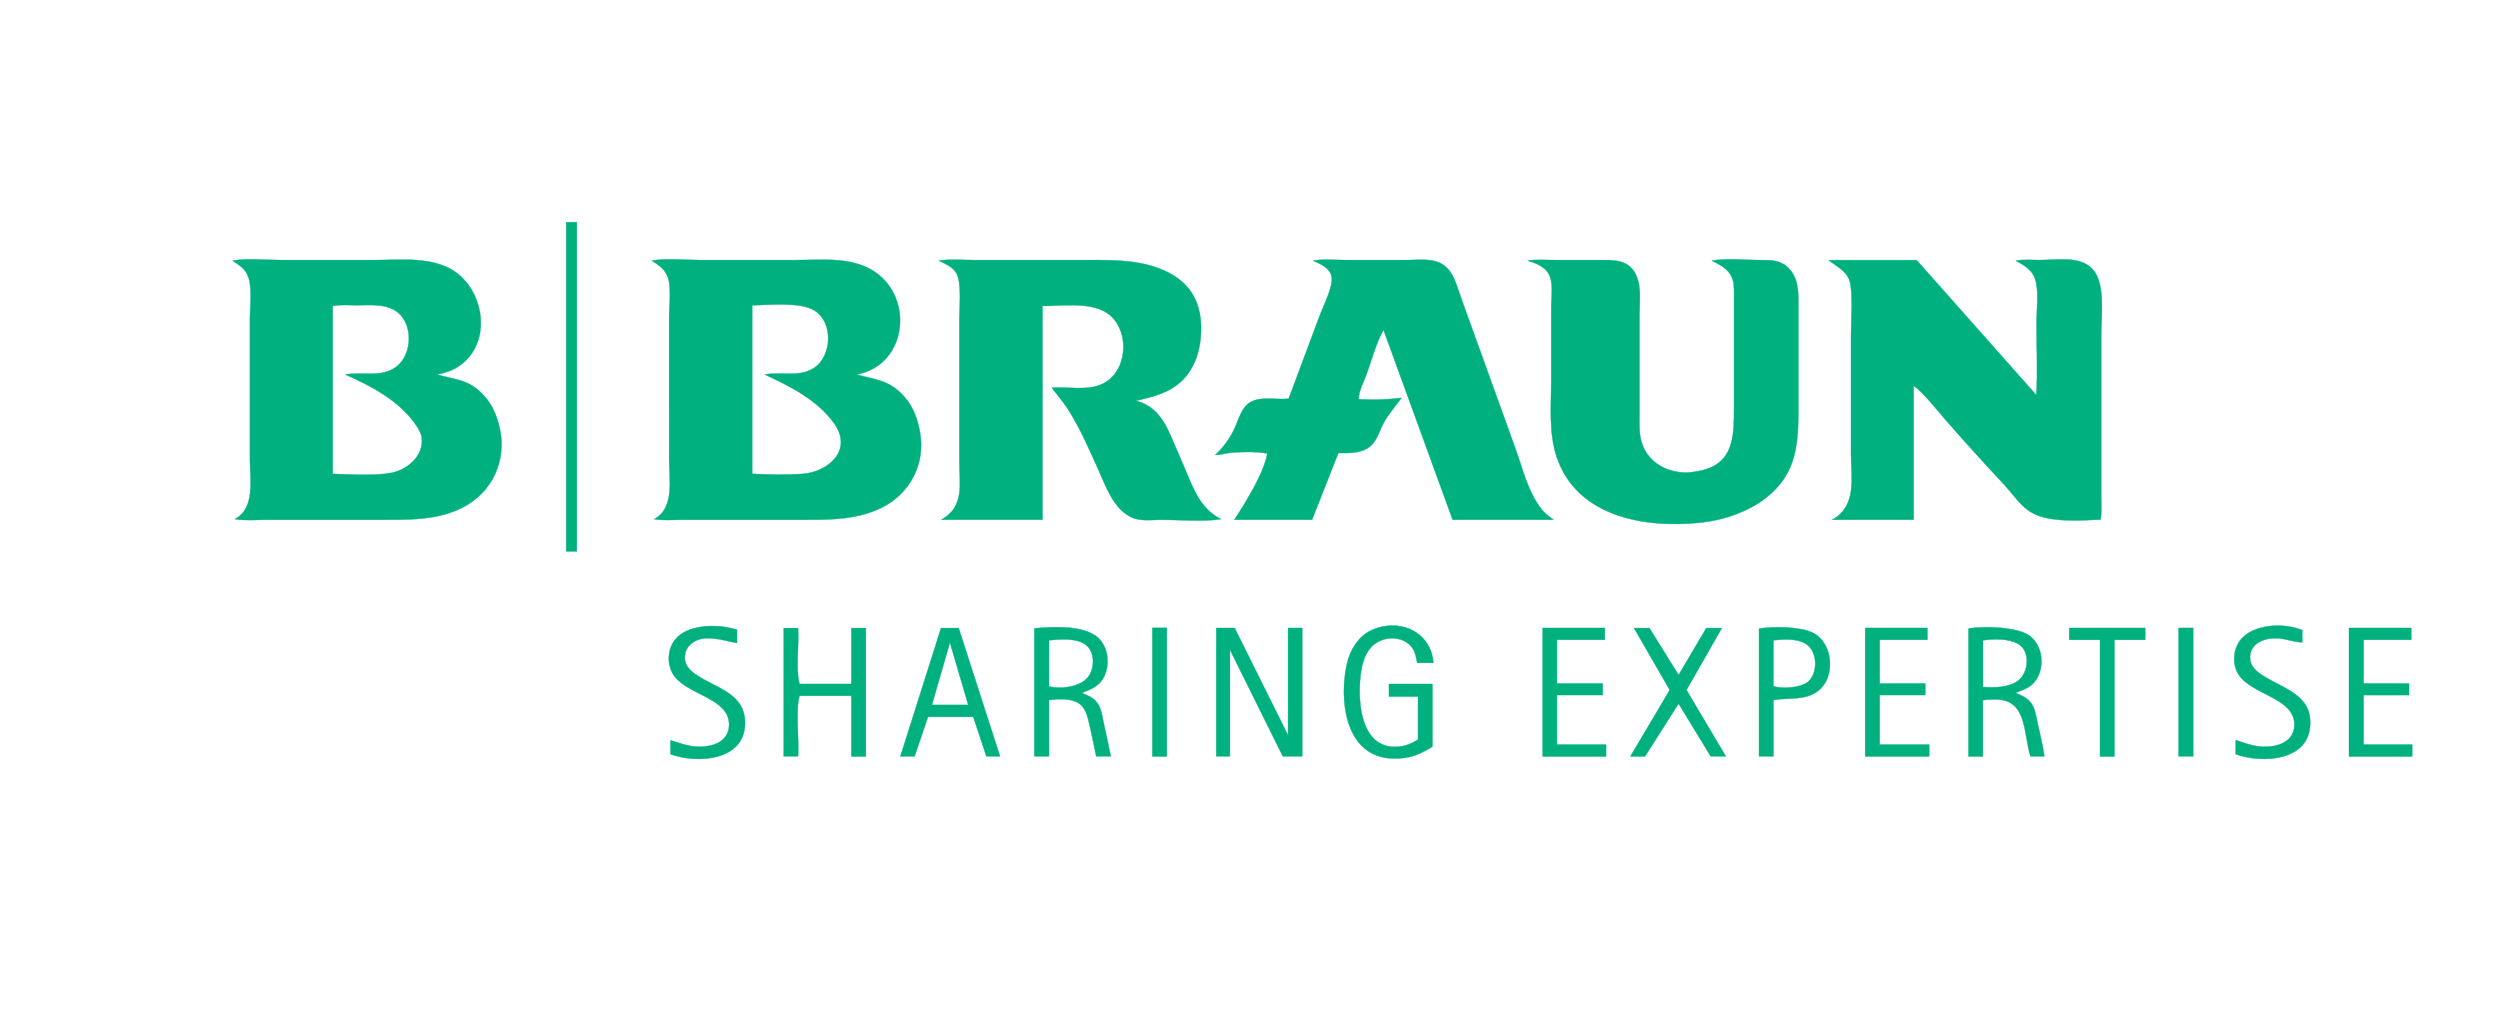
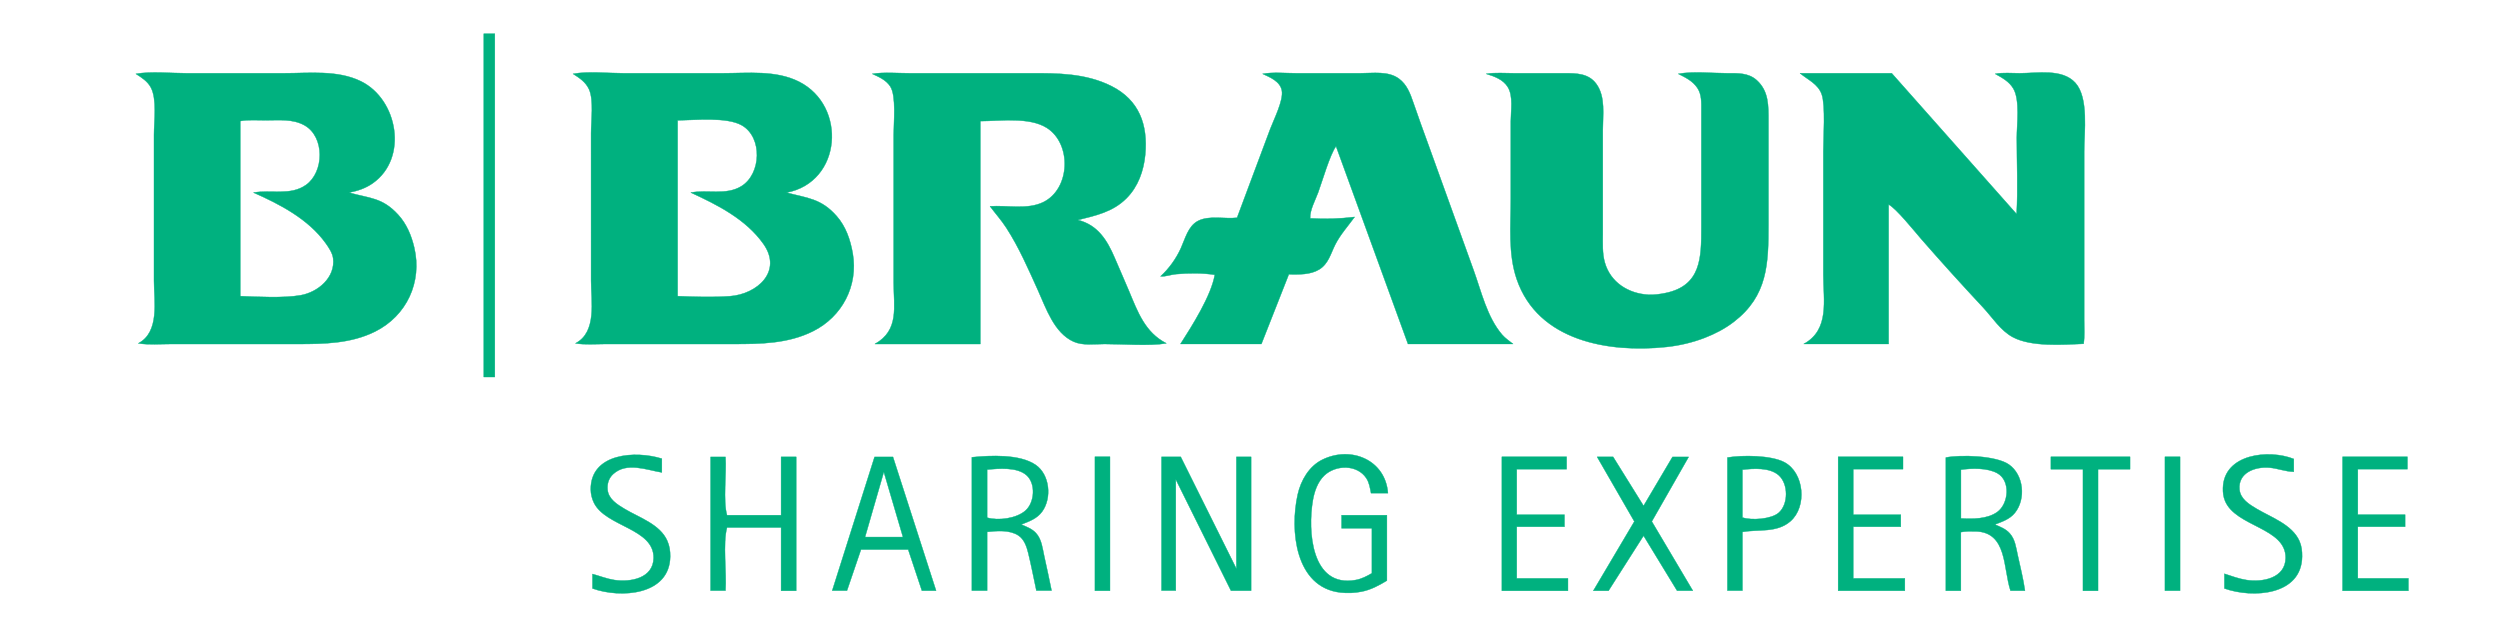
- <svg xmlns="http://www.w3.org/2000/svg" viewBox="0 0 1712 701" width="1712" height="701">
+ <svg xmlns="http://www.w3.org/2000/svg" viewBox="70 130 1642 412" width="1642" height="412">
  <path d="M395 152.16C395 227.32 395 302.47 395 377.62C392.58 377.62 390.16 377.62 387.75 377.62C387.75 302.47 387.75 227.32 387.75 152.16C390.16 152.16 392.58 152.16 395 152.16ZM299.25 256.5C312.77 260.33 321.09 259.64 331.5 271.01C337.05 277.08 340.18 284.59 342.05 292.48C347.45 315.24 337.1 337.47 316.3 347.8C300.42 355.69 282.82 355.94 265.5 355.94C250.83 355.94 236.17 355.94 221.5 355.94C208.5 355.94 195.5 355.94 182.5 355.94C175.4 355.94 167.82 356.65 160.84 355.5C175.03 348.07 171.15 327.66 171.15 314.5C171.15 282.5 171.15 250.5 171.15 218.5C171.15 209.71 173.2 195.12 169.07 187.43C166.84 183.29 163.04 180.97 159.23 178.5C169.38 176.73 182.04 178.11 192.5 178.11C213.83 178.11 235.17 178.11 256.5 178.11C273.1 178.11 291.73 175.86 307.11 183.42C331.28 195.3 338.28 233.85 314.84 250.35C310.13 253.68 304.84 255.41 299.25 256.5ZM586.55 256.5C600.36 260.15 609.37 260.37 619.54 271.95C625.59 278.82 628.56 287.64 630.09 296.5C633.75 317.74 623.13 337.98 604.04 347.52C587.55 355.77 569.51 355.94 551.5 355.94C535.83 355.94 520.17 355.94 504.5 355.94C492.17 355.94 479.83 355.94 467.5 355.94C461.09 355.94 454.25 356.58 447.96 355.5C462.2 348.15 458.22 327.62 458.23 314.5C458.25 282.17 458.27 249.83 458.22 217.5C458.21 209.57 460.09 195.73 456.88 188.66C454.71 183.9 450.6 181.18 446.36 178.5C456.38 176.67 469.15 178.11 479.5 178.11C501.17 178.11 522.83 178.11 544.5 178.11C561.08 178.11 579.51 175.95 594.8 183.66C626.44 199.62 622.98 249.69 586.55 256.5ZM777.92 274.5C790.96 277.68 797.19 287.76 802.14 299.36C805.23 306.6 808.42 313.78 811.47 321.04C817.26 334.8 821.99 348.3 836.07 355.5C824.95 357.39 807.35 355.94 795.5 355.94C788.94 355.94 781.25 357.14 775.12 354.39C762.35 348.65 757.06 332.42 751.77 320.74C745.43 306.74 739.32 292.55 730.94 279.61C727.71 274.62 723.77 270.25 720.24 265.5C731.47 264.69 744.81 267.89 755.26 262.76C773.05 254.04 774.07 224.41 757.52 213.97C746.08 206.75 727.04 209.47 713.89 209.55C713.89 258.34 713.89 307.13 713.89 355.93C690.81 355.93 667.73 355.93 644.65 355.93C660.78 346.81 656.96 331.63 656.96 315.5C656.96 283.17 656.96 250.83 656.96 218.5C656.96 210.73 658.78 192.9 654.72 186.75C651.9 182.47 647.34 180.57 642.88 178.5C650.82 177.27 659.45 178.11 667.5 178.11C682.5 178.11 697.5 178.11 712.5 178.11C723.83 178.11 735.17 178.16 746.5 178.11C764.76 178.04 783.25 178.14 799.96 186.54C818.25 195.72 824 211.96 822.2 231.5C821.22 242.1 817.53 252.63 809.82 260.3C800.83 269.25 789.71 271.57 777.92 274.5ZM1063.77 355.92C1040.77 355.92 1017.77 355.92 994.77 355.92C979.01 312.64 963.26 269.35 947.5 226.06C943.48 231.58 938.49 248.98 935.79 256.33C933.84 261.64 930.29 267.85 930.5 273.4C940.43 273.98 949.87 273.71 959.72 272.5C955.4 278.48 950.4 283.95 947.03 290.57C944 296.53 942.57 303.26 936.44 307C930.63 310.54 923.05 310.27 916.5 310.2C910.5 325.44 904.5 340.68 898.5 355.92C880.78 355.92 863.06 355.92 845.34 355.92C852.89 344.14 865.57 324.15 867.86 310.5C859.77 309.22 850.67 309.31 842.5 310.04C839.07 310.34 835.49 311.8 832.24 311.5C837.84 306.38 842.41 299.99 845.57 293.1C848.36 287 850.28 278.61 856.71 275.18C864.1 271.23 874.51 273.99 882.5 273.01C889.82 253.62 896.94 234.14 904.28 214.75C906.65 208.47 913.06 195.94 911.93 189.54C910.85 183.45 904.17 180.76 899.26 178.5C906.37 177.25 914.26 178.11 921.5 178.11C935.5 178.11 949.5 178.11 963.5 178.11C971.68 178.11 981.78 176.49 988.81 181.67C994.02 185.51 996.25 191.43 998.24 197.3C1001.41 206.68 1004.88 215.97 1008.23 225.29C1018.1 252.73 1027.97 280.16 1037.9 307.57C1042.98 321.59 1046.7 338.31 1056.63 349.85C1058.7 352.26 1061.4 353.96 1063.77 355.92ZM1172.27 178.5C1182.47 176.68 1194.11 178.11 1204.5 178.11C1211.4 178.11 1218.35 177.76 1223.82 182.68C1231.83 189.9 1231.52 199.63 1231.52 209.5C1231.52 220.5 1231.52 231.5 1231.52 242.5C1231.52 254.17 1231.52 265.83 1231.52 277.5C1231.52 303.17 1231.06 324.26 1208.82 341.36C1202.91 345.9 1196.42 349.27 1189.49 351.94C1181.58 354.98 1172.94 356.99 1164.5 357.89C1126.85 361.9 1080.15 354.17 1066.18 313.36C1060.42 296.51 1062.3 278.04 1062.3 260.5C1062.3 243.5 1062.3 226.5 1062.3 209.5C1062.3 202.73 1064.03 193.22 1060.34 187.2C1057.26 182.17 1051.45 180.14 1046.12 178.5C1052.08 177.53 1058.46 178.11 1064.5 178.11C1075.5 178.11 1086.5 178.11 1097.5 178.11C1105.34 178.11 1113.35 178.13 1118.44 185.08C1124.66 193.56 1122.71 205.67 1122.71 215.5C1122.71 238.17 1122.71 260.83 1122.71 283.5C1122.71 289.75 1122.31 296.37 1124.05 302.45C1127.75 315.44 1139.48 322.85 1152.63 323.56C1156.35 323.76 1160.24 323.21 1163.88 322.47C1187.35 317.67 1187.46 299.17 1187.46 279.5C1187.46 268.83 1187.46 258.17 1187.46 247.5C1187.46 240.17 1187.46 232.83 1187.46 225.5C1187.46 217.83 1187.46 210.17 1187.46 202.5C1187.46 197.47 1187.76 192.05 1184.8 187.7C1181.7 183.12 1177.04 180.9 1172.27 178.5ZM1312.5 178.12C1339.83 208.94 1367.17 239.76 1394.5 270.57C1395.45 253.99 1394.63 237.12 1394.63 220.5C1394.63 211.74 1396.82 195.7 1392.36 188.17C1389.56 183.44 1385.03 181.11 1380.42 178.5C1385.58 177.54 1391.24 178.11 1396.5 178.11C1407.93 178.11 1424.49 174.9 1433.08 184.4C1442 194.26 1438.88 216.76 1438.88 229.5C1438.88 257.5 1438.88 285.5 1438.88 313.5C1438.88 322.5 1438.88 331.5 1438.88 340.5C1438.88 345.55 1439.31 350.84 1438.5 355.8C1424.94 356.42 1404.18 357.94 1392.05 351.45C1383.91 347.1 1378.72 338.61 1372.53 331.98C1358.71 317.17 1345 302.07 1331.7 286.79C1327.36 281.79 1315.34 266.79 1310.45 264.32C1310.45 294.85 1310.45 325.38 1310.45 355.92C1291.87 355.92 1273.29 355.92 1254.7 355.92C1271.85 346.52 1267.57 327.28 1267.57 310.5C1267.57 283.5 1267.57 256.5 1267.57 229.5C1267.57 220.7 1269.09 199.29 1266.51 191.97C1264.08 185.09 1257.33 182.38 1252.28 178.12C1272.35 178.12 1292.43 178.12 1312.5 178.12ZM236.5 256.5C247.92 254.41 260.71 258.73 270.97 251.48C282.96 243.02 283.37 219.94 270.13 212.39C262.31 207.93 253.15 209.01 244.5 209.01C238.99 209.01 233.19 208.52 227.82 209.5C227.82 247.83 227.82 286.17 227.82 324.5C239.39 324.97 256.32 325.88 267.48 323.92C278.85 321.92 290.45 312.23 288.79 299.55C288.34 296.1 285.84 292.43 283.86 289.66C272.51 273.9 253.86 264.16 236.5 256.5ZM515.07 209.06C515.07 247.54 515.07 286.02 515.07 324.5C526.28 324.96 538.1 325.35 549.3 324.56C567.35 323.29 584.19 308.21 571.38 290.15C559.92 273.99 541.26 264.56 523.74 256.5C534.64 254.33 546.69 258.5 556.84 252.37C570 244.43 571.04 220.19 557.21 212.3C547.35 206.68 526.55 208.9 515.07 209.06ZM504.69 431.23C504.69 434.25 504.69 437.28 504.69 440.3C494.58 438.65 481.7 433.29 472.81 441.31C469.84 443.99 468.72 447.55 469.04 451.5C469.56 457.76 475.39 461.33 480.26 464.25C489.75 469.94 503.54 474.32 508.29 485.25C509.75 488.59 510.23 491.86 510.19 495.5C509.89 521.09 477.51 523.12 459.15 516.5C459.15 513.33 459.15 510.17 459.15 507C463.91 508.3 468.59 510.19 473.51 510.94C484.09 512.54 499.08 509.87 499.29 496.5C499.6 476.99 467.96 476.02 460.15 460.34C458.79 457.61 458.04 454.54 458.01 451.5C457.82 427.45 487.63 425.9 504.69 431.23ZM981.6 453.91C977.9 453.91 974.2 453.91 970.5 453.91C969.82 450.52 969.37 447.08 967.42 444.1C961.39 434.93 947.26 435.19 939.8 442.32C935.44 446.5 933.28 452.79 932.28 458.61C928.86 478.45 931.08 516.32 960.47 510.94C964.31 510.24 967.75 508.45 971.06 506.5C971.06 496.66 971.06 486.82 971.06 476.98C964.42 476.98 957.79 476.98 951.16 476.98C951.16 474.12 951.16 471.25 951.16 468.39C961.07 468.39 970.99 468.39 980.91 468.39C980.91 482.71 980.91 497.03 980.91 511.35C975.63 514.54 970.38 517.4 964.22 518.59C959.67 519.48 955.1 519.68 950.5 519.17C920.62 515.85 917.06 478.12 922.35 454.73C924.43 445.53 929.76 436.24 938.48 431.94C957.38 422.62 979.98 432.1 981.6 453.91ZM1576.56 431.43C1576.56 434.23 1576.56 437.04 1576.56 439.84C1571.25 439.81 1565.94 437.6 1560.5 437.15C1551.29 436.39 1539.86 440.36 1540.9 451.5C1541.48 457.76 1547.37 461.34 1552.27 464.23C1561.8 469.87 1575.38 474.48 1580.24 485.3C1581.71 488.59 1582.06 491.93 1582.02 495.5C1581.74 521.21 1549.46 523.08 1531 516.5C1531 513.28 1531 510.06 1531 506.84C1535.74 508.4 1540.55 510.18 1545.52 510.95C1556.07 512.6 1571.02 509.75 1571.21 496.5C1571.48 476.56 1538.64 476.1 1531.45 459.08C1530.28 456.31 1529.96 453.5 1530.04 450.5C1530.64 428.06 1560.16 424.93 1576.56 431.43ZM546.5 430.12C547.25 440.88 544.8 459.02 547.5 468.37C559.34 468.37 571.19 468.37 583.03 468.37C583.03 455.61 583.03 442.84 583.03 430.08C586.33 430.08 589.64 430.08 592.94 430.08C592.94 459.39 592.94 488.7 592.94 518.02C589.64 518.02 586.33 518.02 583.03 518.02C583.03 504.18 583.03 490.34 583.03 476.5C571.19 476.5 559.34 476.5 547.5 476.5C544.65 486.8 547.32 506.17 546.5 517.92C543.24 517.92 539.98 517.92 536.72 517.92C536.72 488.65 536.72 459.38 536.72 430.12C539.98 430.12 543.24 430.12 546.5 430.12ZM656.5 430.1C665.94 459.38 675.38 488.67 684.82 517.95C681.71 517.95 678.61 517.95 675.5 517.95C672.5 508.95 669.5 499.94 666.5 490.93C656.17 490.93 645.83 490.93 635.5 490.93C632.44 499.92 629.37 508.91 626.31 517.9C623.08 517.9 619.84 517.9 616.61 517.9C625.88 488.63 635.15 459.36 644.42 430.1C648.44 430.1 652.47 430.1 656.5 430.1ZM708.32 430.33C720.43 429.09 739.78 428.15 750.22 435.33C759.51 441.72 760.95 457.08 754.5 465.99C751.07 470.72 745.94 472.46 740.74 474.5C744.19 475.97 747.81 477.27 750.42 480.11C754.24 484.25 754.72 490.27 755.89 495.5C757.55 502.94 759.14 510.41 760.66 517.89C757.34 517.89 754.02 517.89 750.7 517.89C748.94 509.68 747.35 501.42 745.36 493.26C744.31 489 742.7 484.18 738.82 481.66C733.09 477.94 724.79 478.64 718.35 479.35C718.35 492.21 718.35 505.06 718.35 517.92C715 517.92 711.66 517.92 708.32 517.92C708.32 488.72 708.32 459.52 708.32 430.33ZM789.15 429.97C792.45 429.97 795.74 429.97 799.03 429.97C799.03 459.31 799.03 488.66 799.03 518.01C795.74 518.01 792.45 518.01 789.15 518.01C789.15 488.66 789.15 459.31 789.15 429.97ZM845.5 430.06C857.69 454.55 869.87 479.04 882.06 503.53C882.06 479.04 882.06 454.55 882.06 430.06C885.29 430.06 888.51 430.06 891.73 430.06C891.73 459.36 891.73 488.65 891.73 517.95C887.32 517.95 882.91 517.95 878.5 517.95C866.42 493.59 854.34 469.24 842.25 444.88C842.25 469.22 842.25 493.56 842.25 517.89C839.14 517.89 836.02 517.89 832.9 517.89C832.9 488.62 832.9 459.34 832.9 430.06C837.1 430.06 841.3 430.06 845.5 430.06ZM1056.43 430.03C1070.61 430.03 1084.79 430.03 1098.97 430.03C1098.97 432.74 1098.97 435.44 1098.97 438.15C1088.05 438.15 1077.13 438.15 1066.2 438.15C1066.2 448.11 1066.2 458.08 1066.2 468.05C1076.65 468.05 1087.1 468.05 1097.55 468.05C1097.55 470.68 1097.55 473.32 1097.55 475.96C1087.1 475.96 1076.65 475.96 1066.2 475.96C1066.2 487.26 1066.2 498.57 1066.2 509.88C1077.41 509.88 1088.62 509.88 1099.83 509.88C1099.83 512.59 1099.83 515.3 1099.83 518.02C1085.36 518.02 1070.9 518.02 1056.43 518.02C1056.43 488.69 1056.43 459.36 1056.43 430.03ZM1129.5 430.08C1136.17 440.8 1142.83 451.51 1149.5 462.23C1155.83 451.52 1162.17 440.81 1168.5 430.11C1172.04 430.11 1175.57 430.11 1179.11 430.11C1171.04 444.24 1162.97 458.37 1154.9 472.5C1163.88 487.65 1172.87 502.8 1181.85 517.95C1178.4 517.95 1174.95 517.95 1171.5 517.95C1164.17 505.92 1156.83 493.89 1149.5 481.86C1141.83 493.9 1134.17 505.94 1126.5 517.98C1123.17 517.98 1119.83 517.98 1116.5 517.98C1125.48 502.82 1134.46 487.66 1143.44 472.5C1135.28 458.36 1127.13 444.22 1118.98 430.08C1122.49 430.08 1125.99 430.08 1129.5 430.08ZM1214.43 479.37C1214.43 492.21 1214.43 505.05 1214.43 517.9C1211.15 517.9 1207.86 517.9 1204.57 517.9C1204.57 488.76 1204.57 459.63 1204.57 430.5C1214.24 428.86 1233.09 428.94 1241.93 433.57C1255.07 440.45 1257.06 462.8 1245.9 472.43C1236.95 480.16 1225 477.5 1214.43 479.37ZM1277.31 430.03C1291.5 430.03 1305.7 430.03 1319.89 430.03C1319.89 432.74 1319.89 435.44 1319.89 438.14C1309 438.14 1298.11 438.14 1287.22 438.14C1287.22 448.11 1287.22 458.08 1287.22 468.05C1297.62 468.05 1308.03 468.05 1318.44 468.05C1318.44 470.68 1318.44 473.32 1318.44 475.96C1308.03 475.96 1297.62 475.96 1287.21 475.96C1287.21 487.27 1287.21 498.59 1287.21 509.9C1298.51 509.9 1309.8 509.9 1321.1 509.9C1321.1 512.6 1321.1 515.31 1321.1 518.01C1306.5 518.01 1291.9 518.01 1277.31 518.01C1277.31 488.68 1277.31 459.36 1277.31 430.03ZM1380.21 474.5C1383.86 476.08 1387.36 477.32 1390.07 480.4C1393.51 484.29 1394.13 489.57 1395.19 494.45C1396.88 502.24 1398.88 510.06 1400 517.95C1396.83 517.95 1393.67 517.95 1390.5 517.95C1385.58 503.16 1388.48 479.45 1367.5 479.01C1364.25 478.95 1361.05 478.9 1357.89 479.5C1357.89 492.34 1357.89 505.17 1357.89 518.01C1354.6 518.01 1351.32 518.01 1348.03 518.01C1348.03 488.84 1348.03 459.67 1348.03 430.5C1357.7 428.57 1380.98 429.23 1389.39 435.04C1399.18 441.81 1400.75 457.71 1393.37 466.86C1389.99 471.05 1385.03 472.63 1380.21 474.5ZM1469.02 430.03C1469.02 432.74 1469.02 435.45 1469.02 438.16C1462.01 438.16 1455 438.16 1447.99 438.16C1447.99 464.78 1447.99 491.4 1447.99 518.02C1444.69 518.02 1441.39 518.02 1438.09 518.02C1438.09 491.4 1438.09 464.78 1438.09 438.16C1431.06 438.16 1424.04 438.16 1417.02 438.16C1417.02 435.45 1417.02 432.74 1417.02 430.03C1434.35 430.03 1451.69 430.03 1469.02 430.03ZM1501.87 430.03C1501.87 459.34 1501.87 488.64 1501.87 517.95C1498.56 517.95 1495.24 517.95 1491.93 517.95C1491.93 488.64 1491.93 459.34 1491.93 430.03C1495.24 430.03 1498.56 430.03 1501.87 430.03ZM1651.21 430.03C1651.21 432.73 1651.21 435.43 1651.21 438.13C1640.34 438.13 1629.48 438.13 1618.62 438.13C1618.62 448.09 1618.62 458.06 1618.62 468.02C1628.97 468.02 1639.33 468.02 1649.68 468.02C1649.68 470.68 1649.68 473.33 1649.68 475.98C1639.33 475.98 1628.97 475.98 1618.61 475.98C1618.61 487.28 1618.61 498.57 1618.61 509.87C1629.69 509.87 1640.77 509.87 1651.85 509.87C1651.85 512.58 1651.85 515.3 1651.85 518.02C1637.44 518.02 1623.02 518.02 1608.6 518.02C1608.6 488.69 1608.6 459.36 1608.6 430.03C1622.8 430.03 1637 430.03 1651.21 430.03ZM718.35 438.45C718.35 448.96 718.35 459.48 718.35 469.99C725.66 472.15 737.87 470.56 743.71 465.19C749.53 459.84 750.39 447.71 744.29 442.2C738.11 436.61 725.92 437.7 718.35 438.45ZM1214.42 469.9C1220.23 471.9 1233.36 471.08 1238.28 466.76C1244.69 461.15 1244.65 447.85 1238.3 442.19C1232.35 436.9 1221.68 437.65 1214.42 438.5C1214.42 448.97 1214.42 459.43 1214.42 469.9ZM1357.93 470.5C1365.66 470.91 1375.2 471 1381.78 466.31C1389.35 460.92 1390.74 445.61 1381.74 440.75C1375.1 437.18 1365.12 437.49 1357.93 438.5C1357.93 449.17 1357.93 459.83 1357.93 470.5ZM650.5 439.97C646.39 454.22 642.28 468.47 638.16 482.73C646.47 482.73 654.77 482.73 663.07 482.73C658.88 468.47 654.69 454.22 650.5 439.97Z" fill="#00b17f" fill-rule="evenodd" stroke="#00b17f" stroke-width="0.25" stroke-linejoin="round" />
</svg>
